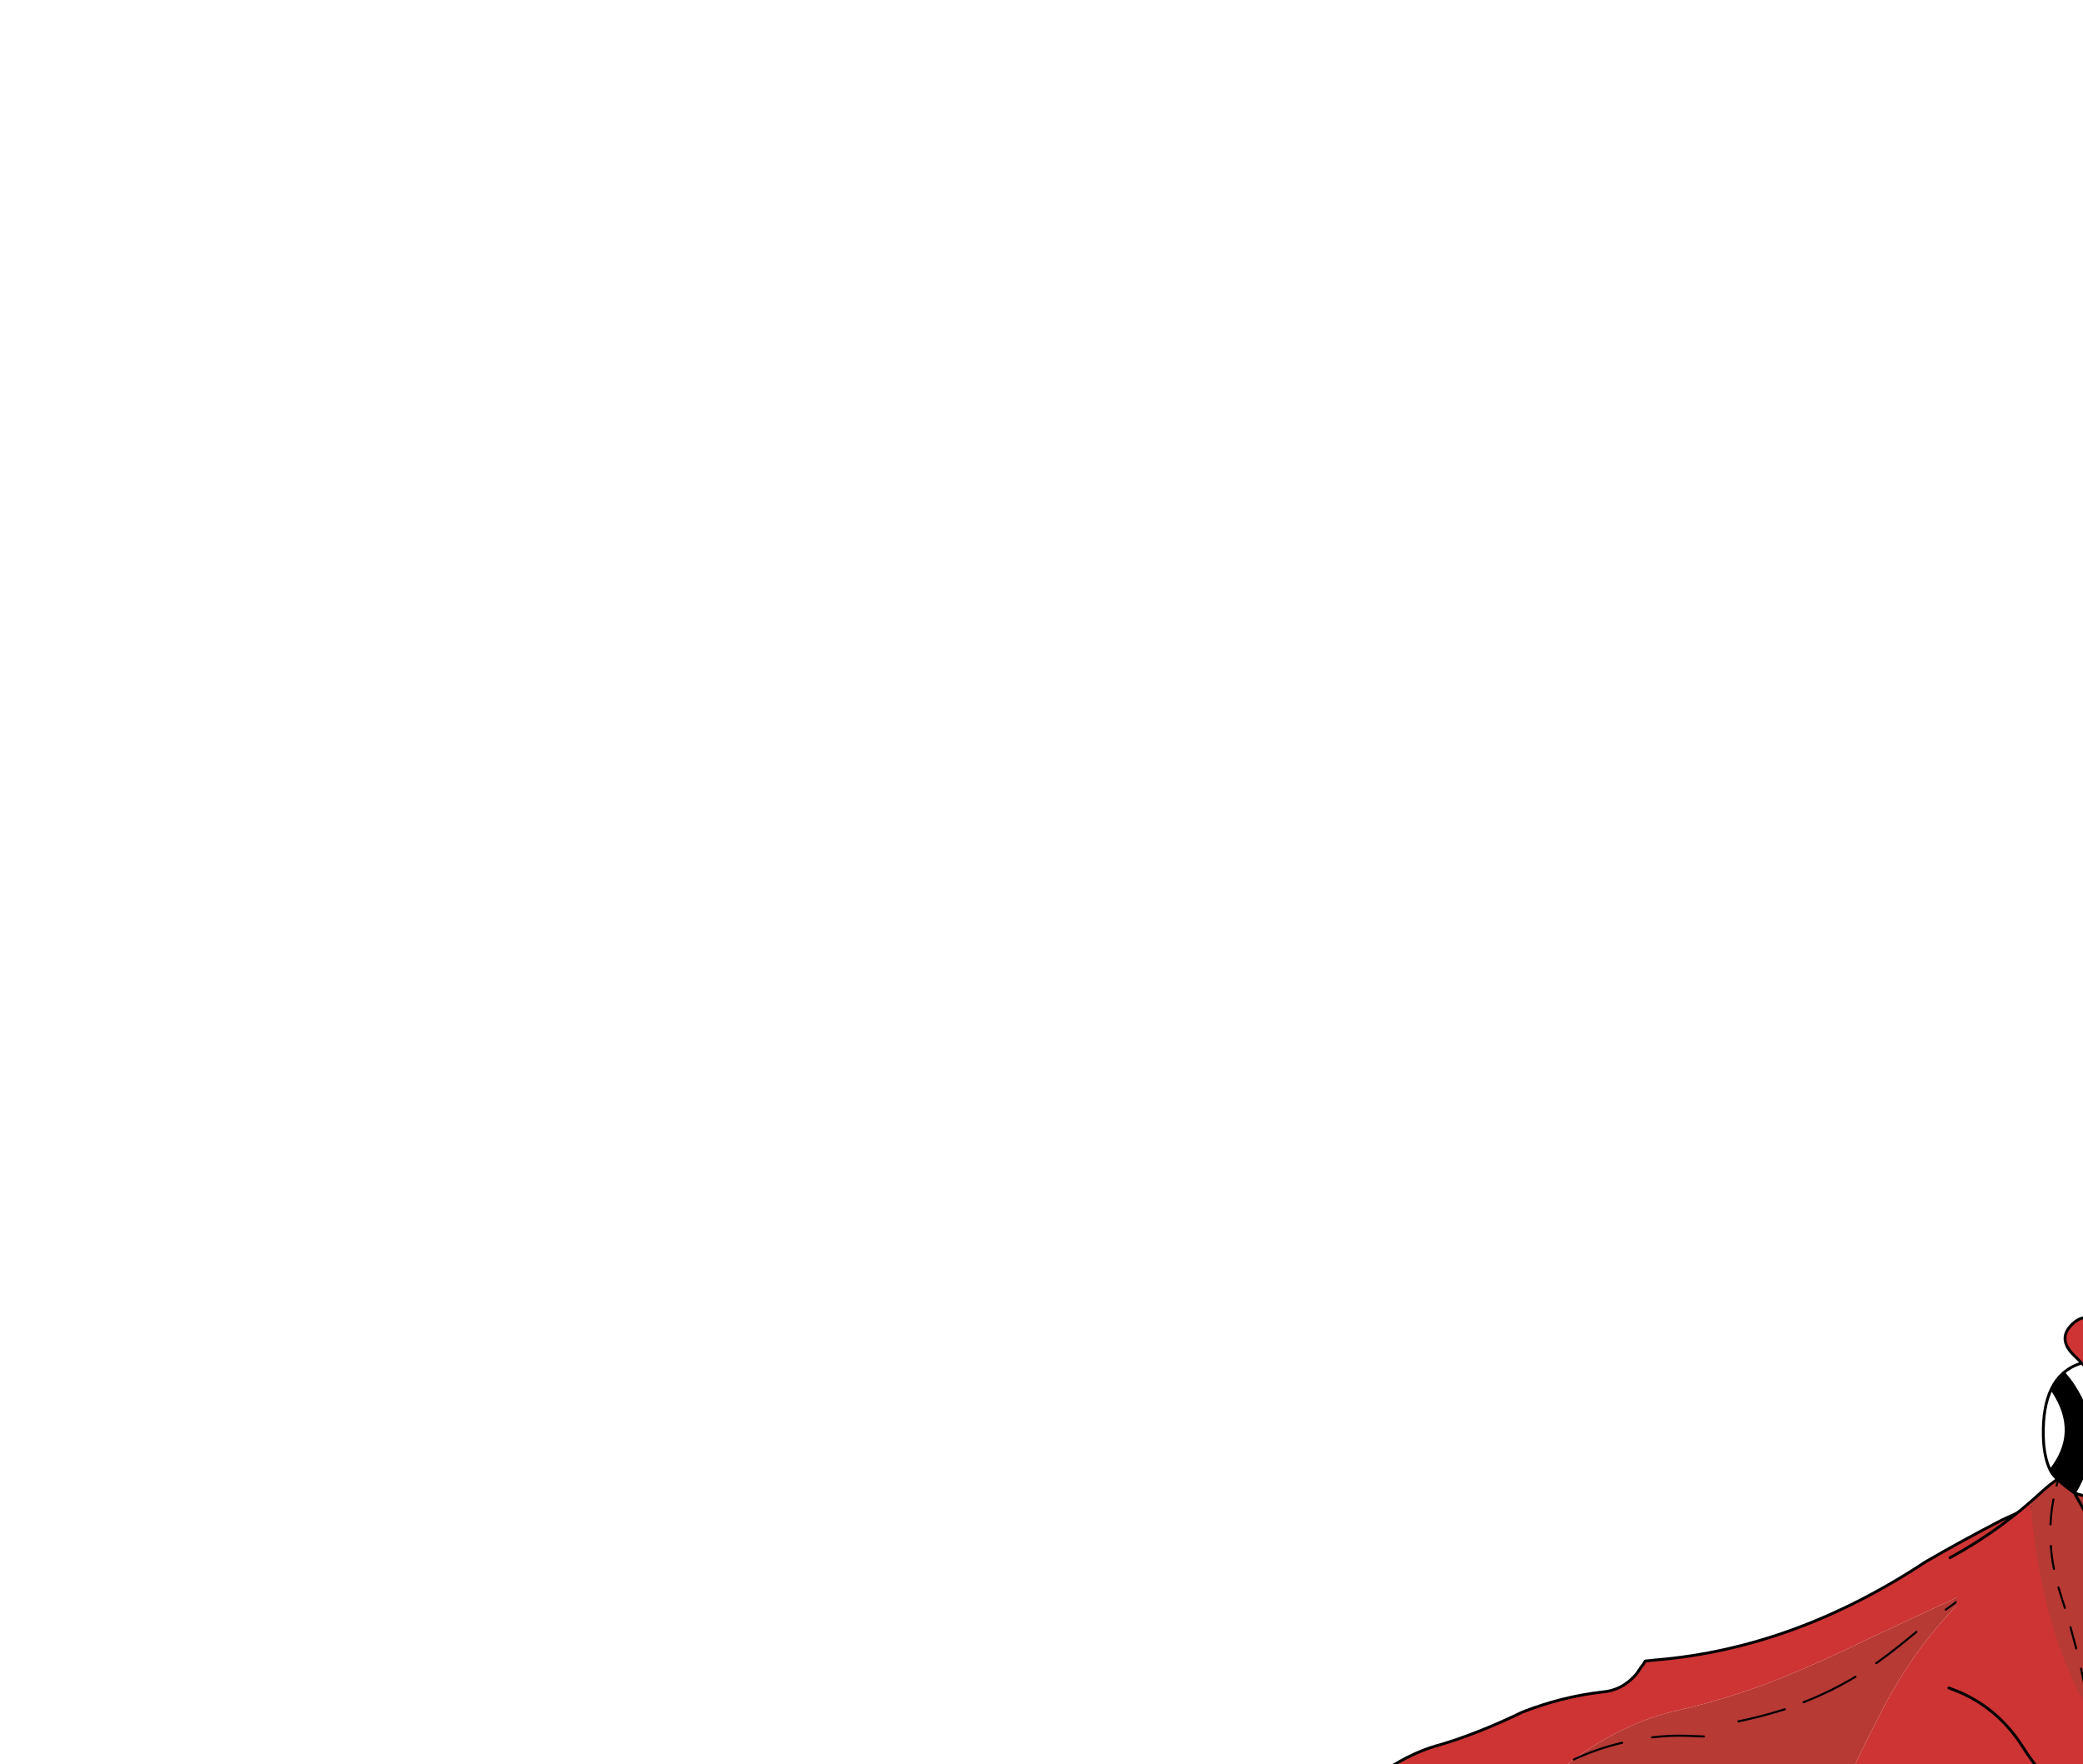
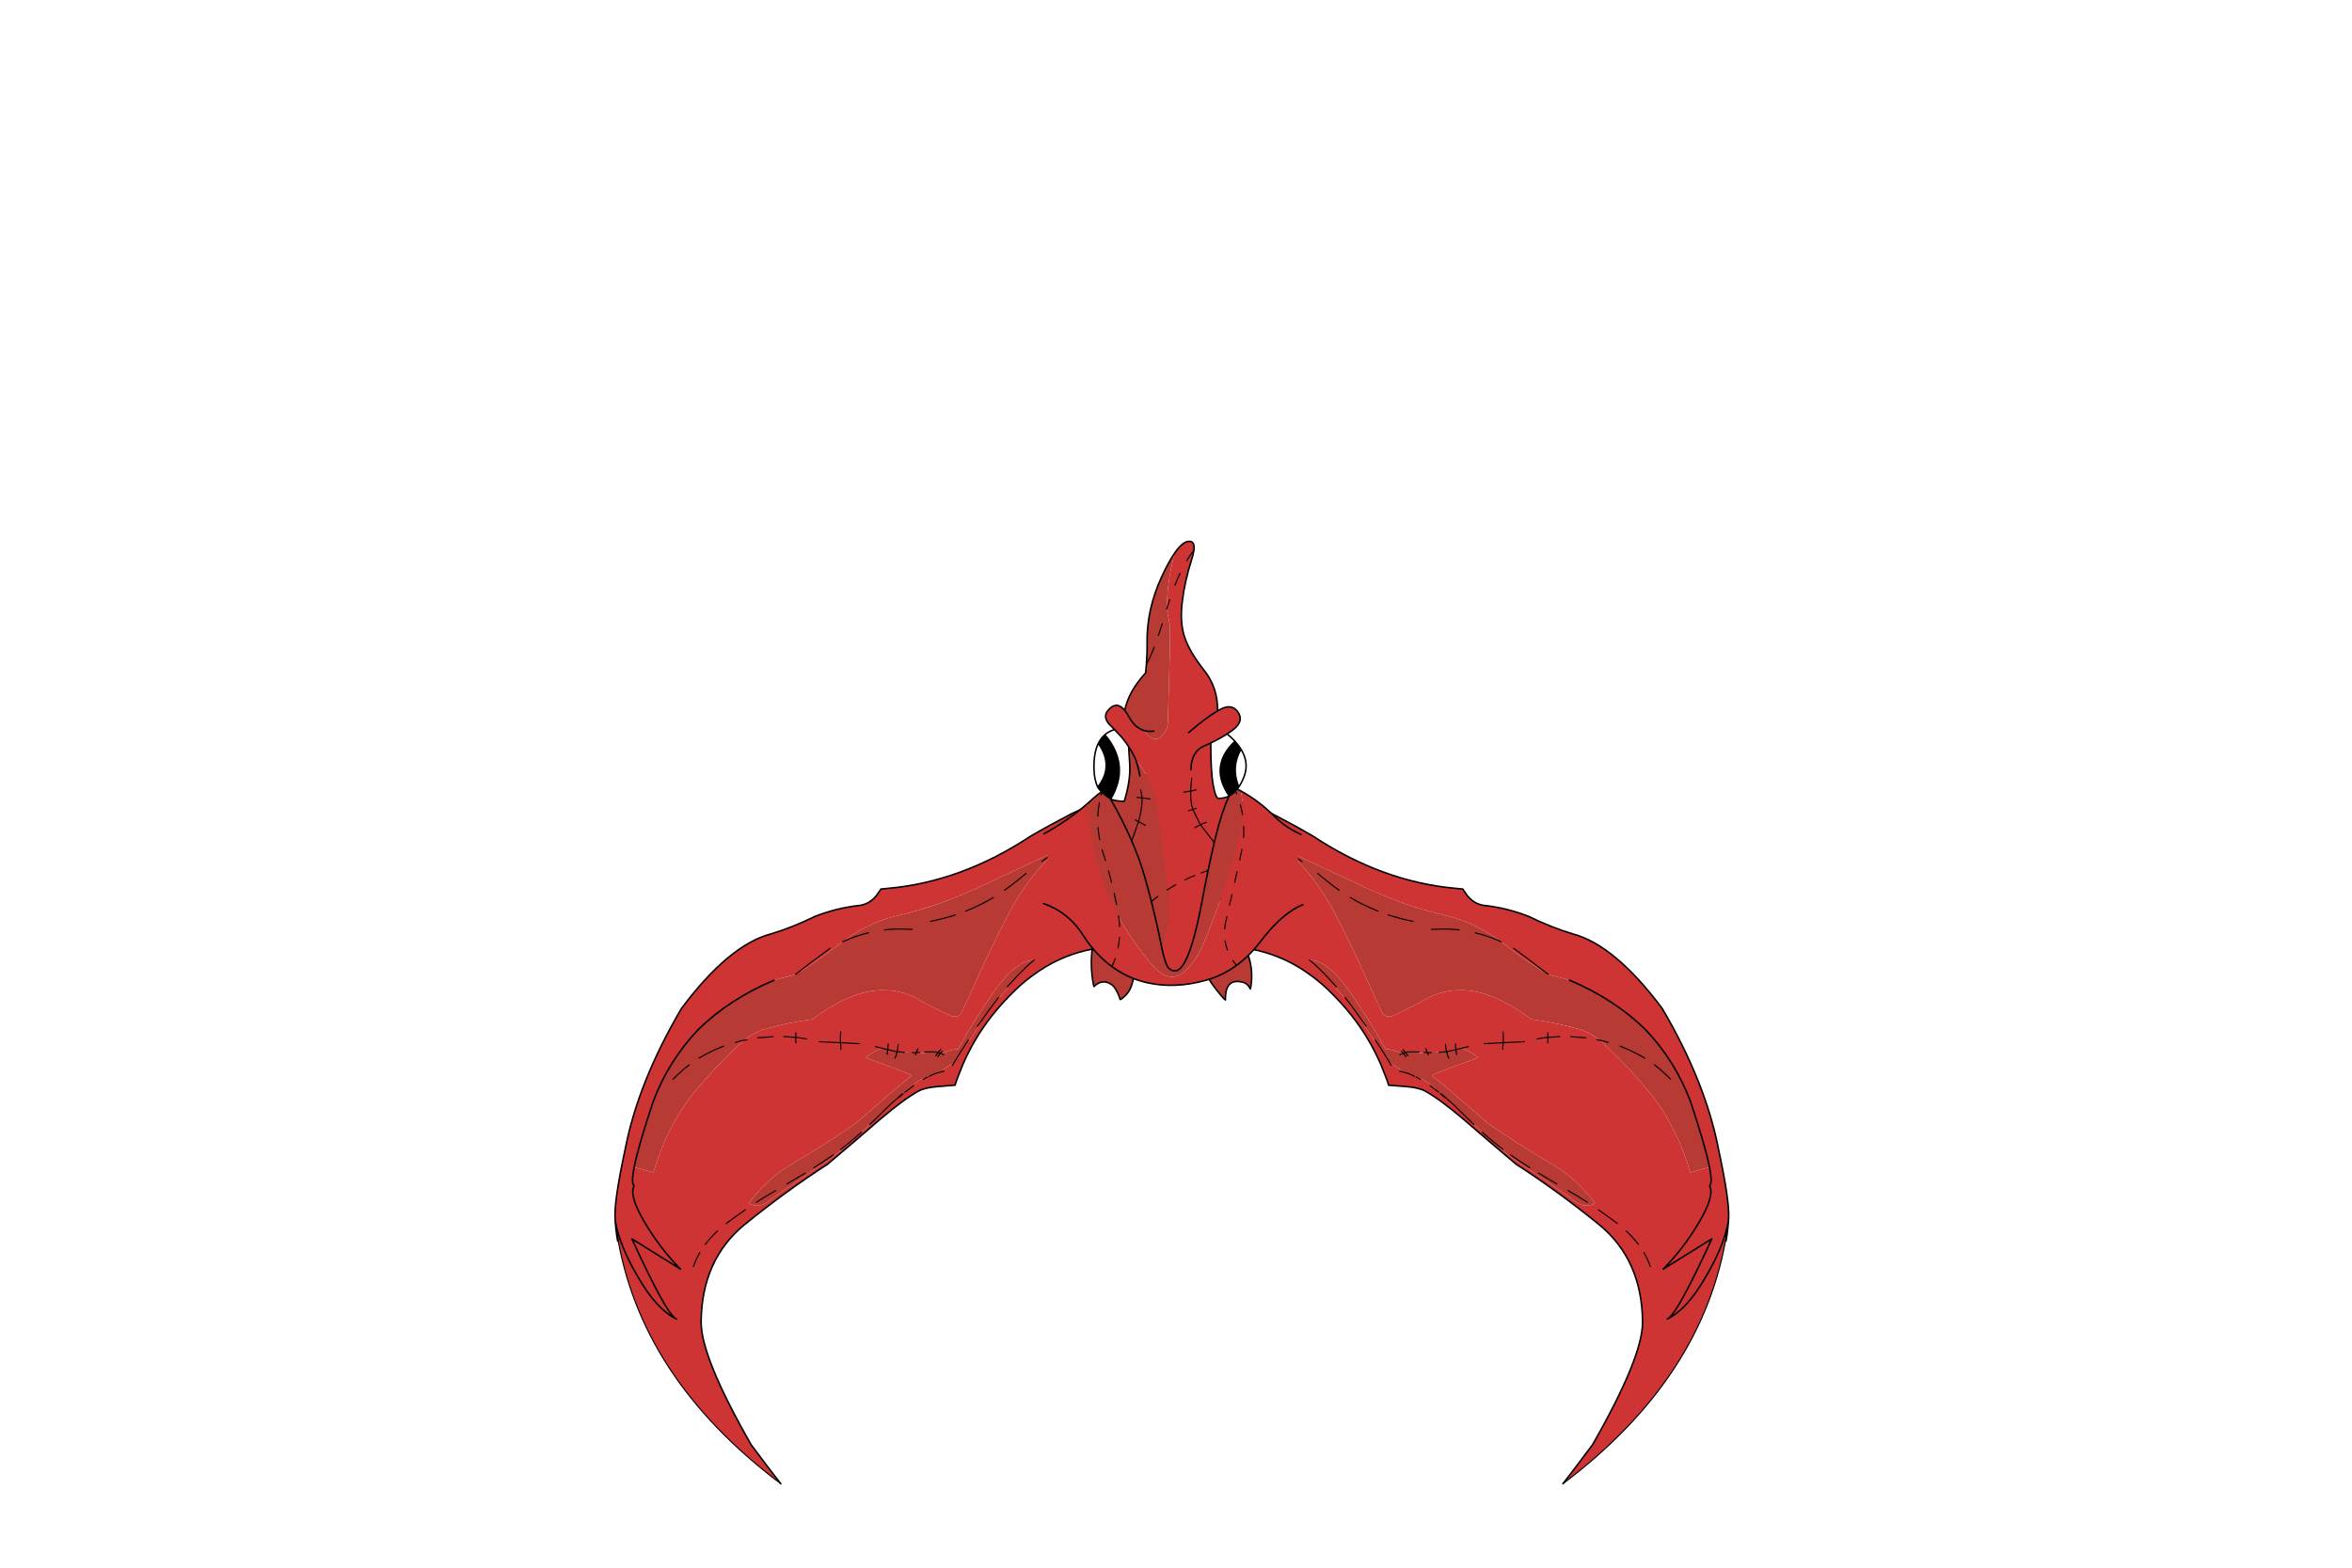
- <svg width="30000px" height="20000px" style="fill-rule: evenodd; pointer-events: none; -moz-user-select: none; width: 100%; height: 100%;" color-interpolation-filters="sRGB">
+ <svg xmlns="http://www.w3.org/2000/svg" version="1.1" viewBox="0 0 30000 20000">
  <g enable-background="new">
    <g>
      <g>
        <g transform="matrix(-0.4899902 0 0 0.4899902 15497 11024)">
          <g>
            <path fill-opacity="1.000" fill="rgb(183,58,52)" d="M -1880 -344 L -3354 346 Q -3993 661 -4619 911 Q -5281 1172 -5994 1336 Q -6647 1481 -7291 1910 L -7448 2022 Q -8192 2598 -8663 2862 L -8675 2867 Q -8750 2897 -8813 2910 L -9231 3022 Q -10394 3514 -11204 4306 Q -11991 5132 -12386 6202 Q -12767 7347 -12874 7892 L -12781 7916 Q -12575 7969 -12372 8031 Q -12053 6923 -11424 6083 Q -10752 5243 -10019 4587 Q -9755 4379 -9491 4299 Q -8833 4118 -8235 4040 Q -7218 3283 -6420 3283 Q -6404 3283 -6389 3283 Q -6380 3283 -6372 3283 Q -5832 3283 -5357 3588 Q -4833 3863 -4605 3958 Q -4572 3971 -4536 3971 Q -4464 3971 -4377 3919 L -4047 3210 Q -3620 2240 -3124 1282 Q -2608 309 -1880 -344 Z M -2460 2496 Q -2929 2508 -3480 3284 Q -4031 4060 -4435 4815 Q -4607 4822 -4774 4893 Q -4819 4907 -4868 4936 L -4873 4935 Q -4881 4926 -4896 4924 Q -4928 4911 -4959 4905 Q -4992 4892 -5032 4892 Q -5040 4892 -5048 4892 Q -5092 4887 -5141 4887 Q -5189 4887 -5242 4892 Q -5309 4920 -5367 4920 Q -5395 4920 -5421 4913 Q -5431 4902 -5441 4902 L -5529 4905 L -5550 4907 Q -5604 4880 -5680 4880 Q -5732 4880 -5793 4893 Q -5795 4893 -5796 4893 Q -5812 4893 -5831 4902 L -5843 4901 L -5874 4897 L -6029 4885 L -6273 4830 L -6400 4798 Q -6546 4829 -6696 4931 L -6851 5038 Q -5855 5402 -5710 5469 Q -5673 5481 -5647 5505 Q -6172 5929 -7092 6740 Q -7842 7267 -8808 7834 Q -9421 8196 -9893 8833 Q -9787 8893 -9678 8893 Q -9487 8893 -9287 8708 Q -8477 8142 -7810 7704 Q -7502 7483 -6995 7015 L -6959 6981 L -6738 6776 L -6573 6619 L -6385 6434 L -6215 6268 Q -6121 6179 -6035 6109 L -5985 6068 L -5937 6027 L -5902 6000 L -5867 5973 Q -5845 5950 -5827 5939 Q -5493 5609 -5262 5551 Q -5250 5541 -5240 5541 Q -5236 5541 -5233 5542 Q -5214 5530 -5195 5526 Q -5044 5445 -4896 5415 L -4872 5389 Q -4714 5248 -4560 5191 Q -4393 4907 -4218 4647 Q -4182 4629 -4153 4602 Q -4126 4552 -4023 4410 Q -3879 4201 -3870 4180 L -3854 4134 L -3834 4080 Q -3647 3808 -3463 3568 L -3378 3482 L -3308 3413 Q -3212 3321 -3132 3189 L -3100 3131 L -3077 3105 L -3077 3105 Q -3077 3105 -3077 3105 L -3077 3103 Q -2875 2877 -2673 2683 Q -2565 2582 -2460 2496 Z">

</path>
            <path fill-opacity="1.000" fill="rgb(206,52,52)" d="M -1880 -344 Q -2608 309 -3124 1282 Q -3620 2240 -4047 3210 L -4377 3919 Q -4464 3971 -4536 3971 Q -4572 3971 -4605 3958 Q -4833 3863 -5357 3588 Q -5831 3283 -6372 3283 Q -6381 3283 -6389 3283 Q -6404 3283 -6420 3283 Q -7218 3283 -8235 4040 Q -8833 4118 -9491 4299 Q -9755 4379 -10019 4587 Q -10752 5243 -11424 6083 Q -12053 6923 -12372 8031 Q -12575 7969 -12781 7916 L -12874 7892 Q -12767 7347 -12386 6202 Q -11991 5132 -11204 4306 Q -10394 3514 -9231 3022 L -8813 2910 Q -8750 2897 -8675 2867 L -8663 2862 Q -8192 2598 -7448 2022 L -7291 1910 Q -6647 1481 -5994 1336 Q -5281 1172 -4619 911 Q -3993 661 -3354 346 L -1880 -344 Z M -2460 2496 Q -2565 2582 -2673 2683 Q -2875 2877 -3077 3103 L -3077 3105 L -3100 3131 L -3132 3189 Q -3212 3321 -3308 3413 L -3378 3482 L -3463 3568 Q -3647 3808 -3834 4080 L -3854 4134 L -3870 4180 Q -3879 4201 -4023 4410 Q -4126 4552 -4153 4602 Q -4182 4629 -4218 4647 Q -4393 4907 -4560 5191 Q -4714 5248 -4872 5389 L -4896 5415 Q -5044 5445 -5195 5526 Q -5214 5530 -5233 5542 Q -5236 5541 -5240 5541 Q -5250 5541 -5262 5551 Q -5493 5609 -5827 5939 Q -5845 5950 -5867 5973 L -5902 6000 L -5937 6027 L -5985 6068 L -6035 6109 Q -6121 6179 -6215 6268 L -6385 6434 L -6573 6619 L -6738 6776 L -6959 6981 L -6995 7015 Q -7502 7483 -7810 7704 Q -8477 8142 -9287 8708 Q -9488 8893 -9678 8893 Q -9787 8893 -9893 8833 Q -9421 8196 -8808 7834 Q -7842 7267 -7092 6740 Q -6172 5929 -5647 5505 Q -5673 5481 -5710 5469 Q -5855 5402 -6851 5038 L -6696 4931 Q -6546 4829 -6400 4798 L -6273 4830 L -6029 4885 L -5874 4897 L -5843 4901 L -5831 4902 Q -5812 4893 -5796 4893 Q -5794 4893 -5793 4893 Q -5731 4880 -5680 4880 Q -5605 4880 -5550 4907 L -5529 4905 L -5441 4902 Q -5431 4902 -5421 4913 Q -5395 4920 -5367 4920 Q -5309 4920 -5242 4892 Q -5189 4887 -5141 4887 Q -5092 4887 -5048 4892 Q -5040 4892 -5032 4892 Q -4991 4892 -4959 4905 Q -4928 4911 -4896 4924 Q -4881 4926 -4873 4935 L -4868 4936 Q -4819 4907 -4774 4893 Q -4607 4822 -4435 4815 Q -4031 4060 -3480 3284 Q -2929 2508 -2460 2496 Z M -655 -1616 Q -774 -1616 -826 -1597 L -1151 -1467 L -1481 -1316 Q -2066 -1012 -2547 -732 Q -4366 469 -6285 633 L -6453 650 Q -6479 701 -6509 732 Q -6567 825 -6596 853 Q -6785 1061 -7050 1081 Q -7617 1147 -8164 1361 Q -8779 1659 -9313 1817 Q -10408 2106 -11643 3759 Q -12779 5692 -13114 7452 L -13188 7808 Q -13417 8953 -13364 9308 Q -13364 9308 -13364 9308 L -13364 9308 Q -13356 9474 -13328 9663 Q -13304 9818 -13301 9818 Q -13298 9818 -13324 9603 L -13324 9603 Q -12737 13360 -9059 16132 Q -9375 15727 -9828 15118 Q -11139 12825 -11131 11919 Q -11116 10306 -10004 9389 Q -8910 8502 -7839 7814 Q -7097 7188 -6458 6633 Q -5842 6112 -5466 5906 Q -5294 5817 -4969 5792 L -4520 5756 Q -4492 5644 -4316 5212 Q -4161 4866 -4025 4635 Q -3612 3907 -2923 3251 Q -2696 3035 -2449 2863 Q -1940 2492 -1334 2308 Q -878 2173 -570 2173 L -308 1454 Q -123 958 -53 506 Q 49 -119 -73 -611 Q -221 -1223 -572 -1614 Q -617 -1616 -655 -1616 Z">

</path>
            <path fill="none" stroke-opacity="1.000" stroke="rgb(0,0,0)" stroke-linejoin="round" stroke-linecap="round" stroke-width="28.572" d="M -2265 -66 Q -2057 -215 -1880 -344 M -7448 2022 Q -7125 1870 -6774 1789 M -1758 -442 Q -1657 -511 -1571 -588 M -1880 -344 L -1874 -348 L -1803 -407 M -8675 2867 L -8663 2862 Q -8254 2542 -7776 2193 M -3233 680 Q -3059 557 -2897 426 L -2673 244 M -2460 2496 Q -2565 2582 -2673 2683 Q -2875 2877 -3077 3103 L -3077 3105 L -3100 3131 M -3463 3568 Q -3647 3808 -3834 4080 M -4218 4647 Q -4393 4907 -4560 5191 L -4590 5241 M -3077 3105 Q -3120 3145 -3163 3200 M -4246 1224 Q -3853 1069 -3523 869 M -5635 1701 L -5899 1691 Q -6120 1685 -6357 1714 M -10019 4587 L -9941 4572 M -3385 3472 L -3463 3568 M -5155 1491 Q -4802 1417 -4508 1322 M -3834 4080 L -3933 4220 M -4174 4579 L -4218 4647 M -4868 4936 Q -4835 4948 -4813 4964 M -5550 4907 L -5633 4908 M -5529 4905 L -5550 4907 M -5831 4902 L -5843 4901 L -5874 4897 L -6029 4885 L -6056 4972 Q -6065 5019 -6086 5053 M -5487 4804 L -5529 4905 L -5441 4902 M -5242 4892 Q -5274 4885 -5310 4893 M -5529 4905 L -5542 4939 Q -5543 4948 -5551 4965 M -4868 4936 L -4873 4935 Q -4881 4926 -4896 4924 Q -4924 4951 -4956 4997 Q -4962 4994 -4967 5014 M -4959 4905 Q -4928 4911 -4896 4924 L -4857 4878 M -4894 4828 L -4959 4905 Q -4998 4889 -5048 4892 Q -5137 4882 -5242 4892 M -6273 4830 L -6400 4798 M -6995 7015 L -7113 7117 Q -7320 7297 -7498 7429 M -6273 4830 Q -6274 4865 -6282 4903 L -6292 4954 M -6261 4683 Q -6263 4751 -6273 4830 L -6029 4885 Q -6009 4789 -6001 4692 M -5233 5542 Q -5291 5566 -5349 5606 M -5195 5526 Q -5044 5445 -4896 5415 M -4959 4905 L -5003 4964 L -5022 4989 M -5599 5766 L -5827 5939 M -5985 6068 L -6035 6109 Q -6121 6179 -6215 6268 L -6385 6434 L -6573 6619 L -6738 6776 M -6959 6981 L -6995 7015 M -5937 6027 L -5902 6000 L -5867 5973 M -4896 5415 Q -4850 5392 -4807 5393 M -10019 4587 Q -10122 4607 -10236 4642 M -10545 4740 Q -10873 4864 -11188 5052 M -11441 5226 Q -11655 5391 -11861 5600 M -7490 4818 Q -7492 4743 -7505 4652 L -7504 4650 L -8056 4624 M -7497 4365 Q -7513 4512 -7504 4650 L -7012 4675 M -8664 4392 L -8668 4511 L -8619 4515 L -8388 4552 M -8668 4511 Q -8664 4550 -8667 4593 L -8662 4653 M -9264 4493 L -9656 4523 M -8668 4511 L -8976 4491 M -7693 7572 Q -7918 7727 -8195 7905 M -8420 8044 L -8896 8326 M -9192 8501 Q -9438 8640 -9695 8806 M -9980 9000 Q -10223 9167 -10477 9357 M -11165 10115 Q -11260 10272 -11331 10476 M -10706 9552 Q -10873 9709 -11023 9901 M -6400 4798 L -6594 4752 M -13364 9308 L -13342 9474 M -13324 9603 Q -12737 13360 -9059 16132">

</path>
            <path fill="none" stroke-opacity="1.000" stroke="rgb(0,0,0)" stroke-linejoin="round" stroke-linecap="round" stroke-width="28.572" d="M -1803 -407 Q -1777 -423 -1758 -442">

</path>
            <path fill="none" stroke-opacity="1.000" stroke="rgb(0,0,0)" stroke-linejoin="round" stroke-linecap="round" stroke-width="40" d="M -9059 16132 Q -9375 15727 -9828 15118 Q -11139 12825 -11131 11919 Q -11116 10306 -10004 9389 Q -8910 8502 -7839 7814 Q -7097 7188 -6458 6633 Q -5842 6112 -5466 5906 Q -5294 5817 -4969 5792 L -4520 5756 Q -4492 5644 -4316 5212 Q -4161 4866 -4025 4635 Q -3612 3907 -2923 3251 Q -2696 3035 -2449 2863 Q -1940 2492 -1334 2308 Q -878 2173 -570 2173 L -308 1454 Q -123 958 -53 506 Q 49 -119 -73 -611 Q -221 -1223 -572 -1614 Q -757 -1622 -826 -1597 L -1151 -1467 L -1481 -1316 Q -2066 -1012 -2547 -732 Q -4366 469 -6285 633 L -6453 650 Q -6479 701 -6509 732 Q -6567 825 -6596 853 Q -6785 1061 -7050 1081 Q -7617 1147 -8164 1361 Q -8779 1659 -9313 1817 Q -10408 2106 -11643 3759 Q -12779 5692 -13114 7452 L -13188 7808 Q -13417 8953 -13364 9308 Q -13246 9959 -12760 10773 Q -12294 11580 -11795 11833 Q -12054 11677 -12932 9758 L -11668 10545 Q -12193 10017 -12602 9325 Q -13013 8632 -12876 8375 Q -12956 8311 -12874 7892 Q -12767 7347 -12386 6202 Q -11991 5132 -11204 4306 Q -10394 3514 -9231 3022 M -5902 6000 L -5985 6068 L -5937 6027 M -11795 11833 L -11776 11842 L -11775 11843 L -11776 11842 M -13342 9474 L -13324 9603 Q -13275 10000 -13328 9663 Q -13356 9474 -13364 9308">

</path>
          </g>
        </g>
        <g transform="matrix(0.4899902 0 0 0.4899902 14397 11024)">
          <g>
            <path fill-opacity="1.000" fill="rgb(183,58,52)" d="M -1880 -344 L -3354 346 Q -3993 661 -4619 911 Q -5281 1172 -5994 1336 Q -6647 1481 -7291 1910 L -7448 2022 Q -8192 2598 -8663 2862 L -8675 2867 Q -8750 2897 -8813 2910 L -9231 3022 Q -10394 3514 -11204 4306 Q -11991 5132 -12386 6202 Q -12767 7347 -12874 7892 L -12781 7916 Q -12575 7969 -12372 8031 Q -12053 6923 -11424 6083 Q -10752 5243 -10019 4587 Q -9755 4379 -9491 4299 Q -8833 4118 -8235 4040 Q -7218 3283 -6420 3283 Q -6404 3283 -6389 3283 Q -6380 3283 -6372 3283 Q -5832 3283 -5357 3588 Q -4833 3863 -4605 3958 Q -4572 3971 -4536 3971 Q -4464 3971 -4377 3919 L -4047 3210 Q -3620 2240 -3124 1282 Q -2608 309 -1880 -344 Z M -2460 2496 Q -2929 2508 -3480 3284 Q -4031 4060 -4435 4815 Q -4607 4822 -4774 4893 Q -4819 4907 -4868 4936 L -4873 4935 Q -4881 4926 -4896 4924 Q -4928 4911 -4959 4905 Q -4992 4892 -5032 4892 Q -5040 4892 -5048 4892 Q -5092 4887 -5141 4887 Q -5189 4887 -5242 4892 Q -5309 4920 -5367 4920 Q -5395 4920 -5421 4913 Q -5431 4902 -5441 4902 L -5529 4905 L -5550 4907 Q -5604 4880 -5680 4880 Q -5732 4880 -5793 4893 Q -5795 4893 -5796 4893 Q -5812 4893 -5831 4902 L -5843 4901 L -5874 4897 L -6029 4885 L -6273 4830 L -6400 4798 Q -6546 4829 -6696 4931 L -6851 5038 Q -5855 5402 -5710 5469 Q -5673 5481 -5647 5505 Q -6172 5929 -7092 6740 Q -7842 7267 -8808 7834 Q -9421 8196 -9893 8833 Q -9787 8893 -9678 8893 Q -9487 8893 -9287 8708 Q -8477 8142 -7810 7704 Q -7502 7483 -6995 7015 L -6959 6981 L -6738 6776 L -6573 6619 L -6385 6434 L -6215 6268 Q -6121 6179 -6035 6109 L -5985 6068 L -5937 6027 L -5902 6000 L -5867 5973 Q -5845 5950 -5827 5939 Q -5493 5609 -5262 5551 Q -5250 5541 -5240 5541 Q -5236 5541 -5233 5542 Q -5214 5530 -5195 5526 Q -5044 5445 -4896 5415 L -4872 5389 Q -4714 5248 -4560 5191 Q -4393 4907 -4218 4647 Q -4182 4629 -4153 4602 Q -4126 4552 -4023 4410 Q -3879 4201 -3870 4180 L -3854 4134 L -3834 4080 Q -3647 3808 -3463 3568 L -3378 3482 L -3308 3413 Q -3212 3321 -3132 3189 L -3100 3131 L -3077 3105 L -3077 3105 Q -3077 3105 -3077 3105 L -3077 3103 Q -2875 2877 -2673 2683 Q -2565 2582 -2460 2496 Z">

</path>
            <path fill-opacity="1.000" fill="rgb(206,52,52)" d="M -1880 -344 Q -2608 309 -3124 1282 Q -3620 2240 -4047 3210 L -4377 3919 Q -4464 3971 -4536 3971 Q -4572 3971 -4605 3958 Q -4833 3863 -5357 3588 Q -5831 3283 -6372 3283 Q -6381 3283 -6389 3283 Q -6404 3283 -6420 3283 Q -7218 3283 -8235 4040 Q -8833 4118 -9491 4299 Q -9755 4379 -10019 4587 Q -10752 5243 -11424 6083 Q -12053 6923 -12372 8031 Q -12575 7969 -12781 7916 L -12874 7892 Q -12767 7347 -12386 6202 Q -11991 5132 -11204 4306 Q -10394 3514 -9231 3022 L -8813 2910 Q -8750 2897 -8675 2867 L -8663 2862 Q -8192 2598 -7448 2022 L -7291 1910 Q -6647 1481 -5994 1336 Q -5281 1172 -4619 911 Q -3993 661 -3354 346 L -1880 -344 Z M -2460 2496 Q -2565 2582 -2673 2683 Q -2875 2877 -3077 3103 L -3077 3105 L -3100 3131 L -3132 3189 Q -3212 3321 -3308 3413 L -3378 3482 L -3463 3568 Q -3647 3808 -3834 4080 L -3854 4134 L -3870 4180 Q -3879 4201 -4023 4410 Q -4126 4552 -4153 4602 Q -4182 4629 -4218 4647 Q -4393 4907 -4560 5191 Q -4714 5248 -4872 5389 L -4896 5415 Q -5044 5445 -5195 5526 Q -5214 5530 -5233 5542 Q -5236 5541 -5240 5541 Q -5250 5541 -5262 5551 Q -5493 5609 -5827 5939 Q -5845 5950 -5867 5973 L -5902 6000 L -5937 6027 L -5985 6068 L -6035 6109 Q -6121 6179 -6215 6268 L -6385 6434 L -6573 6619 L -6738 6776 L -6959 6981 L -6995 7015 Q -7502 7483 -7810 7704 Q -8477 8142 -9287 8708 Q -9488 8893 -9678 8893 Q -9787 8893 -9893 8833 Q -9421 8196 -8808 7834 Q -7842 7267 -7092 6740 Q -6172 5929 -5647 5505 Q -5673 5481 -5710 5469 Q -5855 5402 -6851 5038 L -6696 4931 Q -6546 4829 -6400 4798 L -6273 4830 L -6029 4885 L -5874 4897 L -5843 4901 L -5831 4902 Q -5812 4893 -5796 4893 Q -5794 4893 -5793 4893 Q -5731 4880 -5680 4880 Q -5605 4880 -5550 4907 L -5529 4905 L -5441 4902 Q -5431 4902 -5421 4913 Q -5395 4920 -5367 4920 Q -5309 4920 -5242 4892 Q -5189 4887 -5141 4887 Q -5092 4887 -5048 4892 Q -5040 4892 -5032 4892 Q -4991 4892 -4959 4905 Q -4928 4911 -4896 4924 Q -4881 4926 -4873 4935 L -4868 4936 Q -4819 4907 -4774 4893 Q -4607 4822 -4435 4815 Q -4031 4060 -3480 3284 Q -2929 2508 -2460 2496 Z M -655 -1616 Q -774 -1616 -826 -1597 L -1151 -1467 L -1481 -1316 Q -2066 -1012 -2547 -732 Q -4366 469 -6285 633 L -6453 650 Q -6479 701 -6509 732 Q -6567 825 -6596 853 Q -6785 1061 -7050 1081 Q -7617 1147 -8164 1361 Q -8779 1659 -9313 1817 Q -10408 2106 -11643 3759 Q -12779 5692 -13114 7452 L -13188 7808 Q -13417 8953 -13364 9308 Q -13364 9308 -13364 9308 L -13364 9308 Q -13356 9474 -13328 9663 Q -13304 9818 -13301 9818 Q -13298 9818 -13324 9603 L -13324 9603 Q -12737 13360 -9059 16132 Q -9375 15727 -9828 15118 Q -11139 12825 -11131 11919 Q -11116 10306 -10004 9389 Q -8910 8502 -7839 7814 Q -7097 7188 -6458 6633 Q -5842 6112 -5466 5906 Q -5294 5817 -4969 5792 L -4520 5756 Q -4492 5644 -4316 5212 Q -4161 4866 -4025 4635 Q -3612 3907 -2923 3251 Q -2696 3035 -2449 2863 Q -1940 2492 -1334 2308 Q -878 2173 -570 2173 L -308 1454 Q -123 958 -53 506 Q 49 -119 -73 -611 Q -221 -1223 -572 -1614 Q -617 -1616 -655 -1616 Z">

</path>
            <path fill="none" stroke-opacity="1.000" stroke="rgb(0,0,0)" stroke-linejoin="round" stroke-linecap="round" stroke-width="28.572" d="M -2265 -66 Q -2057 -215 -1880 -344 M -7448 2022 Q -7125 1870 -6774 1789 M -1758 -442 Q -1657 -511 -1571 -588 M -1880 -344 L -1874 -348 L -1803 -407 M -8675 2867 L -8663 2862 Q -8254 2542 -7776 2193 M -3233 680 Q -3059 557 -2897 426 L -2673 244 M -2460 2496 Q -2565 2582 -2673 2683 Q -2875 2877 -3077 3103 L -3077 3105 L -3100 3131 M -3463 3568 Q -3647 3808 -3834 4080 M -4218 4647 Q -4393 4907 -4560 5191 L -4590 5241 M -3077 3105 Q -3120 3145 -3163 3200 M -4246 1224 Q -3853 1069 -3523 869 M -5635 1701 L -5899 1691 Q -6120 1685 -6357 1714 M -10019 4587 L -9941 4572 M -3385 3472 L -3463 3568 M -5155 1491 Q -4802 1417 -4508 1322 M -3834 4080 L -3933 4220 M -4174 4579 L -4218 4647 M -4868 4936 Q -4835 4948 -4813 4964 M -5550 4907 L -5633 4908 M -5529 4905 L -5550 4907 M -5831 4902 L -5843 4901 L -5874 4897 L -6029 4885 L -6056 4972 Q -6065 5019 -6086 5053 M -5487 4804 L -5529 4905 L -5441 4902 M -5242 4892 Q -5274 4885 -5310 4893 M -5529 4905 L -5542 4939 Q -5543 4948 -5551 4965 M -4868 4936 L -4873 4935 Q -4881 4926 -4896 4924 Q -4924 4951 -4956 4997 Q -4962 4994 -4967 5014 M -4959 4905 Q -4928 4911 -4896 4924 L -4857 4878 M -4894 4828 L -4959 4905 Q -4998 4889 -5048 4892 Q -5137 4882 -5242 4892 M -6273 4830 L -6400 4798 M -6995 7015 L -7113 7117 Q -7320 7297 -7498 7429 M -6273 4830 Q -6274 4865 -6282 4903 L -6292 4954 M -6261 4683 Q -6263 4751 -6273 4830 L -6029 4885 Q -6009 4789 -6001 4692 M -5233 5542 Q -5291 5566 -5349 5606 M -5195 5526 Q -5044 5445 -4896 5415 M -4959 4905 L -5003 4964 L -5022 4989 M -5599 5766 L -5827 5939 M -5985 6068 L -6035 6109 Q -6121 6179 -6215 6268 L -6385 6434 L -6573 6619 L -6738 6776 M -6959 6981 L -6995 7015 M -5937 6027 L -5902 6000 L -5867 5973 M -4896 5415 Q -4850 5392 -4807 5393 M -10019 4587 Q -10122 4607 -10236 4642 M -10545 4740 Q -10873 4864 -11188 5052 M -11441 5226 Q -11655 5391 -11861 5600 M -7490 4818 Q -7492 4743 -7505 4652 L -7504 4650 L -8056 4624 M -7497 4365 Q -7513 4512 -7504 4650 L -7012 4675 M -8664 4392 L -8668 4511 L -8619 4515 L -8388 4552 M -8668 4511 Q -8664 4550 -8667 4593 L -8662 4653 M -9264 4493 L -9656 4523 M -8668 4511 L -8976 4491 M -7693 7572 Q -7918 7727 -8195 7905 M -8420 8044 L -8896 8326 M -9192 8501 Q -9438 8640 -9695 8806 M -9980 9000 Q -10223 9167 -10477 9357 M -11165 10115 Q -11260 10272 -11331 10476 M -10706 9552 Q -10873 9709 -11023 9901 M -6400 4798 L -6594 4752 M -13364 9308 L -13342 9474 M -13324 9603 Q -12737 13360 -9059 16132">

</path>
            <path fill="none" stroke-opacity="1.000" stroke="rgb(0,0,0)" stroke-linejoin="round" stroke-linecap="round" stroke-width="28.572" d="M -1803 -407 Q -1777 -423 -1758 -442">

</path>
            <path fill="none" stroke-opacity="1.000" stroke="rgb(0,0,0)" stroke-linejoin="round" stroke-linecap="round" stroke-width="40" d="M -9059 16132 Q -9375 15727 -9828 15118 Q -11139 12825 -11131 11919 Q -11116 10306 -10004 9389 Q -8910 8502 -7839 7814 Q -7097 7188 -6458 6633 Q -5842 6112 -5466 5906 Q -5294 5817 -4969 5792 L -4520 5756 Q -4492 5644 -4316 5212 Q -4161 4866 -4025 4635 Q -3612 3907 -2923 3251 Q -2696 3035 -2449 2863 Q -1940 2492 -1334 2308 Q -878 2173 -570 2173 L -308 1454 Q -123 958 -53 506 Q 49 -119 -73 -611 Q -221 -1223 -572 -1614 Q -757 -1622 -826 -1597 L -1151 -1467 L -1481 -1316 Q -2066 -1012 -2547 -732 Q -4366 469 -6285 633 L -6453 650 Q -6479 701 -6509 732 Q -6567 825 -6596 853 Q -6785 1061 -7050 1081 Q -7617 1147 -8164 1361 Q -8779 1659 -9313 1817 Q -10408 2106 -11643 3759 Q -12779 5692 -13114 7452 L -13188 7808 Q -13417 8953 -13364 9308 Q -13246 9959 -12760 10773 Q -12294 11580 -11795 11833 Q -12054 11677 -12932 9758 L -11668 10545 Q -12193 10017 -12602 9325 Q -13013 8632 -12876 8375 Q -12956 8311 -12874 7892 Q -12767 7347 -12386 6202 Q -11991 5132 -11204 4306 Q -10394 3514 -9231 3022 M -5902 6000 L -5985 6068 L -5937 6027 M -11795 11833 L -11776 11842 L -11775 11843 L -11776 11842 M -13342 9474 L -13324 9603 Q -13275 10000 -13328 9663 Q -13356 9474 -13364 9308">

</path>
          </g>
        </g>
        <g transform="matrix(0.4899902 0 0 0.4899902 14898 11197)">
          <g>
            <path fill-opacity="1.000" fill="rgb(183,58,52)" d="M 29 -2731 Q 18 -2731 8 -2731 Q -776 -2726 -1474 -2386 Q -1599 -2325 -1713 -2248 Q -1836 -2166 -1946 -2064 L -2106 -1921 Q -2052 -1146 -1855 -395 Q -1659 357 -1282 1029 L -1276 1040 Q -894 1719 -385 2301 Q -138 2582 102 2582 Q 356 2582 602 2267 Q 800 2015 923 1716 Q 1200 1045 1441 361 Q 1694 -359 1875 -1101 Q 2015 -1677 1895 -2259 L 1717 -2350 Q 1597 -2408 1472 -2457 Q 775 -2731 29 -2731 Z M -1970 1830 Q -2032 2311 -1941 2784 L -1927 2835 Q -1807 2714 -1673 2714 Q -1610 2714 -1543 2741 Q -1434 2786 -1367 2898 Q -1289 3028 -1245 3172 L -1222 3164 Q -991 3009 -923 2720 L -896 2627 Q -1194 2510 -1458 2316 Q -1629 2191 -1785 2034 Q -1883 1935 -1970 1830 Z M 2090 2025 Q 1942 2169 1782 2285 Q 1453 2524 1069 2647 Q 1240 2920 1464 3159 L 1495 3185 Q 1485 2702 1801 2702 Q 1871 2702 1958 2726 Q 2051 2751 2109 2838 L 2146 2897 Q 2234 2453 2090 2025 Z">

</path>
            <path fill-opacity="1.000" fill="rgb(206,52,52)" d="M 1895 -2259 Q 2015 -1677 1875 -1101 Q 1694 -359 1441 361 Q 1200 1045 923 1716 Q 800 2015 602 2267 Q 356 2582 102 2582 Q -138 2582 -385 2301 Q -894 1719 -1276 1040 L -1282 1029 L -1282 1029 Q -1282 1029 -1282 1029 Q -1659 357 -1855 -395 Q -2052 -1146 -2106 -1921 Q -2608 -1486 -3180 -1169 L -3155 -914 Q -3093 -111 -3225 679 Q -2578 909 -2203 1509 Q -2097 1677 -1970 1830 Q -1883 1935 -1785 2034 Q -1629 2191 -1458 2316 Q -1194 2510 -896 2627 Q -717 2697 -525 2739 Q -231 2803 76 2803 Q 518 2803 988 2671 L 1069 2647 Q 1453 2524 1782 2285 Q 1942 2169 2090 2025 Q 2251 1867 2398 1675 Q 2848 1083 3270 825 Q 3289 538 3323 253 Q 3408 -449 3399 -1155 Q 3043 -1323 2763 -1604 Q 2369 -2000 1895 -2259 Z">

</path>
            <path fill="none" stroke-opacity="1.000" stroke="rgb(0,0,0)" stroke-linejoin="round" stroke-linecap="round" stroke-width="28.572" d="M 1717 -2350 L 1791 -2180 M 1971 -1332 Q 1976 -1190 1966 -1045 M 1884 -1897 Q 1918 -1770 1940 -1642 M 1925 -736 L 1908 -655 L 1866 -464 M -1713 -2248 L -1742 -2149 M -1786 -1954 Q -1819 -1782 -1827 -1606 M -1282 1029 L -1286 1001 M -1716 -728 L -1689 -641 L -1627 -444 M -1822 -1307 Q -1811 -1148 -1779 -987 M -1401 404 L -1339 701 M -1263 1557 Q -1274 1698 -1301 1834 M -1282 1029 Q -1266 1153 -1260 1273 M -1458 2316 Q -1411 2213 -1374 2107 M 1782 2285 Q 1730 2222 1688 2157 M 1484 1644 Q 1503 1765 1546 1881 M 1534 1012 L 1508 1124 Q 1484 1229 1475 1330 M 1665 437 L 1603 712 M -1548 -175 L -1469 121 M 1798 -157 L 1735 128">

</path>
            <path fill="none" stroke-opacity="1.000" stroke="rgb(0,0,0)" stroke-linejoin="round" stroke-linecap="round" stroke-width="40" d="M -2106 -1921 L -1946 -2064 Q -1836 -2166 -1713 -2248 Q -1599 -2325 -1474 -2386 Q -776 -2726 8 -2731 Q 765 -2735 1472 -2457 Q 1597 -2408 1717 -2350 L 1895 -2259 Q 2369 -2000 2763 -1604 Q 3043 -1323 3399 -1155 L 3461 -1127 M -3227 -1143 L -3180 -1169 Q -2608 -1486 -2106 -1921 M -3225 679 Q -2578 909 -2203 1509 Q -2097 1677 -1970 1830 Q -1883 1935 -1785 2034 Q -1629 2191 -1458 2316 M -1970 1830 Q -2032 2311 -1941 2784 L -1927 2835 Q -1750 2657 -1543 2741 Q -1434 2786 -1367 2898 Q -1289 3028 -1245 3172 L -1222 3164 Q -991 3009 -923 2720 L -896 2627 Q -1194 2510 -1458 2316 M -896 2627 Q -717 2697 -525 2739 Q 190 2895 988 2671 L 1069 2647 Q 1453 2524 1782 2285 M -3243 673 L -3225 679 M 3270 825 Q 3391 751 3509 704 M 3270 825 Q 2848 1083 2398 1675 Q 2251 1867 2090 2025 Q 2234 2453 2146 2897 L 2109 2838 Q 2051 2751 1958 2726 Q 1483 2595 1495 3185 L 1464 3159 Q 1240 2920 1069 2647 M 2090 2025 Q 1942 2169 1782 2285">

</path>
          </g>
        </g>
        <g transform="matrix(0.4899902 0 0 0.4899902 14924 10667)">
          <g>
            <path fill-opacity="1.000" fill="rgb(255,255,255)" d="M 1846 -2265 Q 1594 -1822 1766 -1340 L 1789 -1278 Q 1866 -1391 1927 -1548 Q 2065 -1910 1846 -2265 Z M -1867 -2415 Q -1989 -2164 -1980 -1756 Q -1974 -1468 -1882 -1277 Q -1464 -1800 -1840 -2376 L -1867 -2415 Z M 1486 -2662 Q 1274 -2526 1060 -2424 Q 1059 -1679 1125 -1323 Q 1187 -982 1265 -982 Q 1268 -982 1272 -983 Q 1419 -983 1540 -1046 Q 1036 -1775 1617 -2398 L 1691 -2468 Q 1602 -2565 1486 -2662 Z M -1445 -2774 Q -1592 -2731 -1698 -2638 Q -1621 -2553 -1561 -2462 Q -1084 -1737 -1547 -964 Q -1399 -907 -1199 -907 Q -1196 -907 -1192 -907 Q -1026 -1438 -1049 -1865 L -1078 -2331 L -1159 -2447 Q -1267 -2593 -1445 -2774 Z">

</path>
            <path fill-opacity="1.000" fill="rgb(0,0,0)" d="M 1691 -2468 L 1617 -2398 Q 1036 -1775 1540 -1046 Q 1681 -1120 1789 -1278 L 1766 -1340 Q 1594 -1822 1846 -2265 Q 1783 -2367 1691 -2468 Z M -1707 -2640 Q -1720 -2640 -1720 -2619 Q -1809 -2535 -1867 -2415 L -1840 -2376 Q -1464 -1800 -1882 -1277 Q -1829 -1166 -1547 -964 Q -1084 -1737 -1561 -2462 Q -1621 -2553 -1698 -2638 Q -1703 -2640 -1707 -2640 Z">

</path>
            <path fill-opacity="1.000" fill="rgb(206,52,52)" d="M 504 -7676 Q 483 -7676 458 -7671 Q 303 -7640 110 -7355 L 72 -7174 Q -76 -6553 -85 -5921 L 0 -5471 Q 3 -5139 -5 -4807 L -56 -2987 Q -61 -2830 -133 -2715 Q -250 -2532 -380 -2532 Q -523 -2532 -684 -2751 Q -916 -2822 -1072 -3110 Q -1126 -3209 -1180 -3275 Q -1287 -3405 -1396 -3405 Q -1476 -3405 -1556 -3335 Q -1802 -3122 -1549 -2878 L -1445 -2774 Q -1267 -2593 -1159 -2447 L -1078 -2331 Q -994 -2203 -931 -2074 Q -902 -2013 -876 -1937 Q -812 -1895 -770 -1832 Q -381 -1250 -299 -528 Q -190 432 -51 1385 L -39 1575 Q 14 2265 -215 2911 Q -141 3258 -60 3411 Q 33 3510 122 3510 Q 271 3510 409 3232 Q 627 2788 824 1738 Q 910 1280 991 893 Q 1073 494 1151 169 L 1190 6 Q 1359 -676 1540 -1046 L 1540 -1046 Q 1419 -983 1272 -983 Q 1269 -982 1265 -982 Q 1187 -982 1125 -1323 Q 1059 -1679 1060 -2424 Q 1274 -2526 1486 -2662 L 1592 -2732 Q 1934 -2967 1778 -3216 Q 1683 -3366 1533 -3366 Q 1434 -3366 1310 -3301 L 1238 -3261 Q 1248 -3865 882 -4325 Q 516 -4786 384 -5169 Q 251 -5552 317 -6094 Q 382 -6637 557 -7181 Q 608 -7338 621 -7445 L 621 -7445 Q 621 -7445 621 -7445 Q 649 -7676 504 -7676 Z">

</path>
            <path fill-opacity="1.000" fill="rgb(183,58,52)" d="M 110 -7355 Q -41 -7133 -216 -6756 Q -614 -5896 -597 -5023 Q -592 -4788 -615 -4480 L -636 -4249 Q -1078 -3769 -1180 -3275 Q -1126 -3209 -1072 -3110 Q -916 -2822 -684 -2751 Q -524 -2532 -380 -2532 Q -249 -2532 -133 -2715 Q -61 -2830 -56 -2987 L -5 -4807 Q 3 -5139 0 -5471 L -85 -5921 Q -76 -6553 72 -7174 L 110 -7355 Z M -1078 -2331 L -1049 -1865 Q -1026 -1438 -1192 -907 Q -1195 -907 -1199 -907 Q -1399 -907 -1547 -964 L -1547 -964 Q -1224 -399 -998 123 Q -787 610 -660 1058 Q -566 1388 -485 1706 Q -339 2281 -234 2814 L -215 2911 Q 14 2265 -39 1575 L -51 1385 Q -190 432 -299 -528 Q -381 -1250 -770 -1832 Q -812 -1895 -876 -1937 L -876 -1937 Q -876 -1937 -876 -1937 Q -902 -2013 -931 -2074 Q -994 -2203 -1078 -2331 Z">

</path>
            <path fill="none" stroke-opacity="1.000" stroke="rgb(0,0,0)" stroke-linejoin="round" stroke-linecap="round" stroke-width="40" d="M 621 -7445 Q 653 -7710 458 -7671 Q 303 -7640 110 -7355 M 621 -7445 Q 608 -7338 557 -7181 Q 382 -6637 317 -6094 Q 251 -5552 384 -5169 Q 516 -4786 882 -4325 Q 1248 -3865 1238 -3261 L 1310 -3301 Q 1621 -3465 1778 -3216 Q 1934 -2967 1592 -2732 L 1486 -2662 Q 1602 -2565 1691 -2468 Q 1783 -2367 1846 -2265 Q 2065 -1910 1927 -1548 Q 1866 -1391 1789 -1278 Q 1681 -1120 1540 -1046 Q 1359 -676 1190 6 L 1151 169 Q 1073 494 991 893 Q 910 1280 824 1738 Q 627 2788 409 3232 Q 190 3675 -60 3411 Q -141 3258 -215 2911 L -234 2814 Q -339 2281 -485 1706 Q -566 1388 -660 1058 Q -787 610 -998 123 Q -1224 -399 -1547 -964 Q -1829 -1166 -1882 -1277 Q -1974 -1468 -1980 -1756 Q -1989 -2164 -1867 -2415 Q -1809 -2535 -1720 -2619 M -1698 -2638 Q -1592 -2731 -1445 -2774 L -1549 -2878 Q -1802 -3122 -1556 -3335 Q -1366 -3501 -1180 -3275 Q -1078 -3769 -636 -4249 L -615 -4480 Q -592 -4788 -597 -5023 Q -614 -5896 -216 -6756 Q -41 -7133 110 -7355 M 1486 -2662 Q 1274 -2526 1060 -2424 Q 1059 -1679 1125 -1323 Q 1190 -968 1272 -983 Q 1419 -983 1540 -1046 Q 1036 -1775 1617 -2398 L 1691 -2468 M 1060 -2424 L 901 -2354 Q 553 -2211 543 -1730 M 483 -2695 Q 941 -3089 1238 -3261 M 1846 -2265 Q 1594 -1822 1766 -1340 L 1789 -1278 M -684 -2751 Q -916 -2822 -1072 -3110 Q -1126 -3209 -1180 -3275 M -1445 -2774 Q -1267 -2593 -1159 -2447 L -1078 -2331 Q -994 -2203 -931 -2074 Q -902 -2013 -876 -1937 M -422 -2735 Q -563 -2714 -684 -2751 M -1882 -1277 Q -1464 -1800 -1840 -2376 L -1867 -2415 M -1720 -2619 L -1698 -2638 Q -1621 -2553 -1561 -2462 Q -1084 -1737 -1547 -964 Q -1396 -906 -1192 -907 Q -1026 -1438 -1049 -1865 L -1078 -2331 M -876 -1937 Q -823 -1783 -784 -1569">

</path>
            <path fill="none" stroke-opacity="1.000" stroke="rgb(0,0,0)" stroke-linejoin="round" stroke-linecap="round" stroke-width="28.572" d="M 436 -7173 Q 526 -7324 621 -7445 M -85 -5921 L -9 -6156 M 128 -6532 Q 192 -6694 259 -6838 M 683 -1207 L 537 -1173 L 538 -1066 Q 536 -877 594 -693 L 683 -724 M 362 -1146 L 537 -1173 L 563 -1509 M 1151 169 L 790 -300 L 643 -221 M 594 -693 L 790 -300 L 945 -362 M 482 -664 L 594 -693 M 813 958 Q 901 924 991 893 M 387 1139 Q 512 1078 641 1025 M -51 1385 Q 33 1331 120 1281 L 147 1266 M -303 -5224 L -204 -5527 M -89 -5906 L -85 -5921 M -615 -4480 Q -527 -4618 -411 -4921 M -765 -1207 L -725 -997 L -523 -966 M -998 123 L -819 -378 L -906 -422 M -819 -378 L -780 -542 Q -727 -764 -725 -997 L -865 -1006 M -819 -378 L -644 -282 M -485 1706 Q -406 1633 -319 1569 M -76 1401 L -51 1385">

</path>
          </g>
        </g>
      </g>
    </g>
  </g>
</svg>
